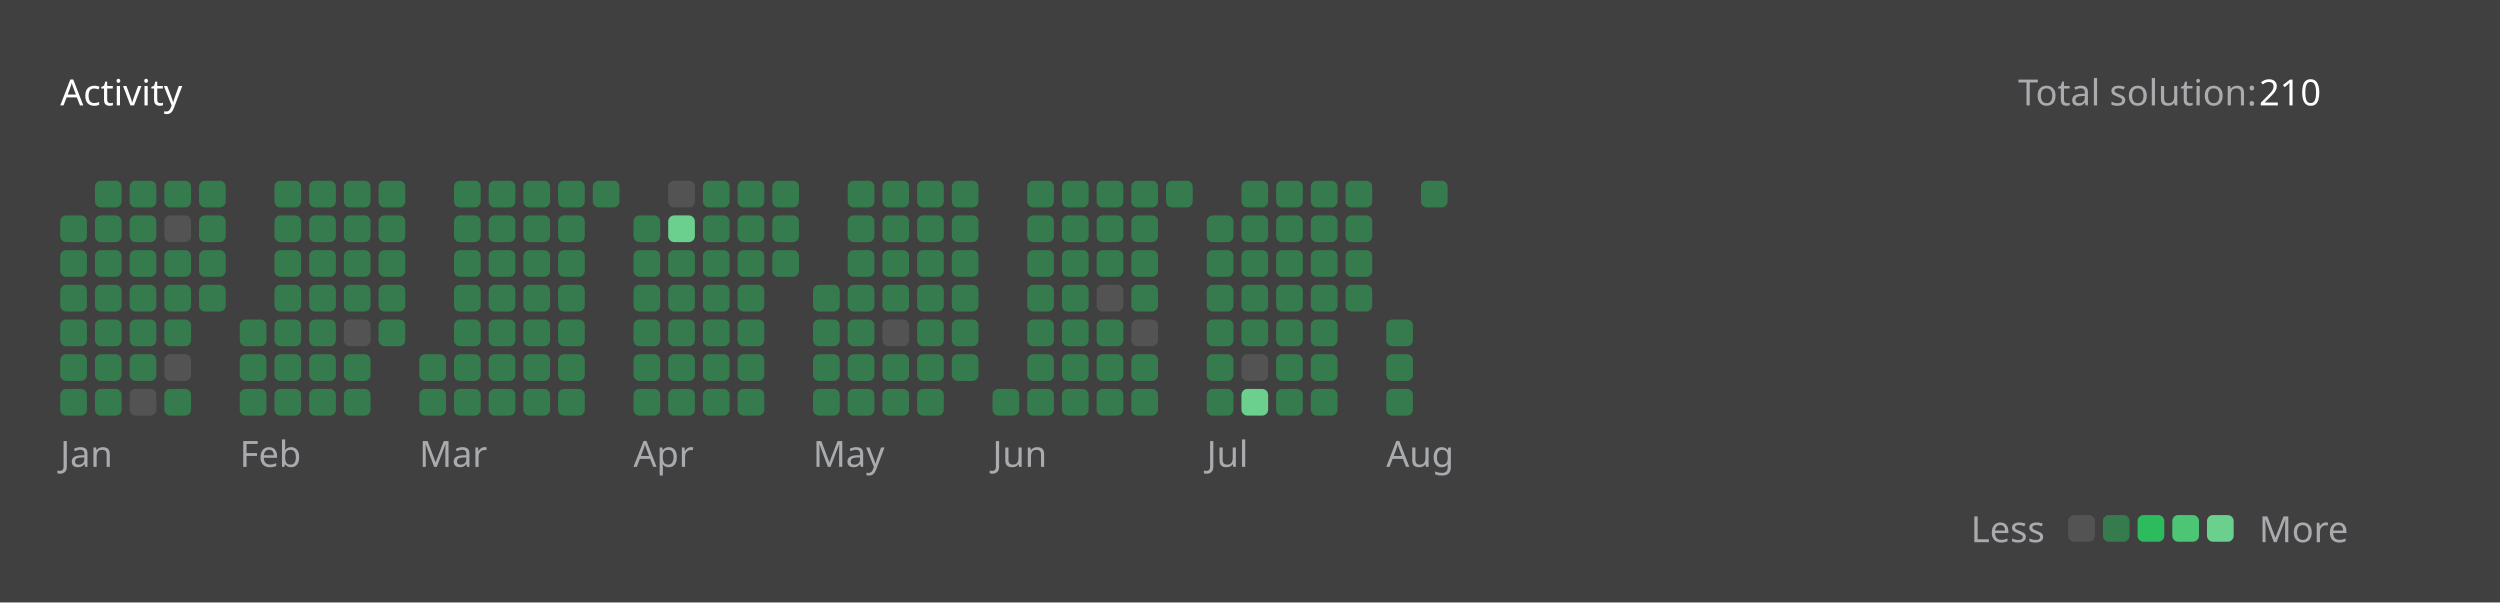
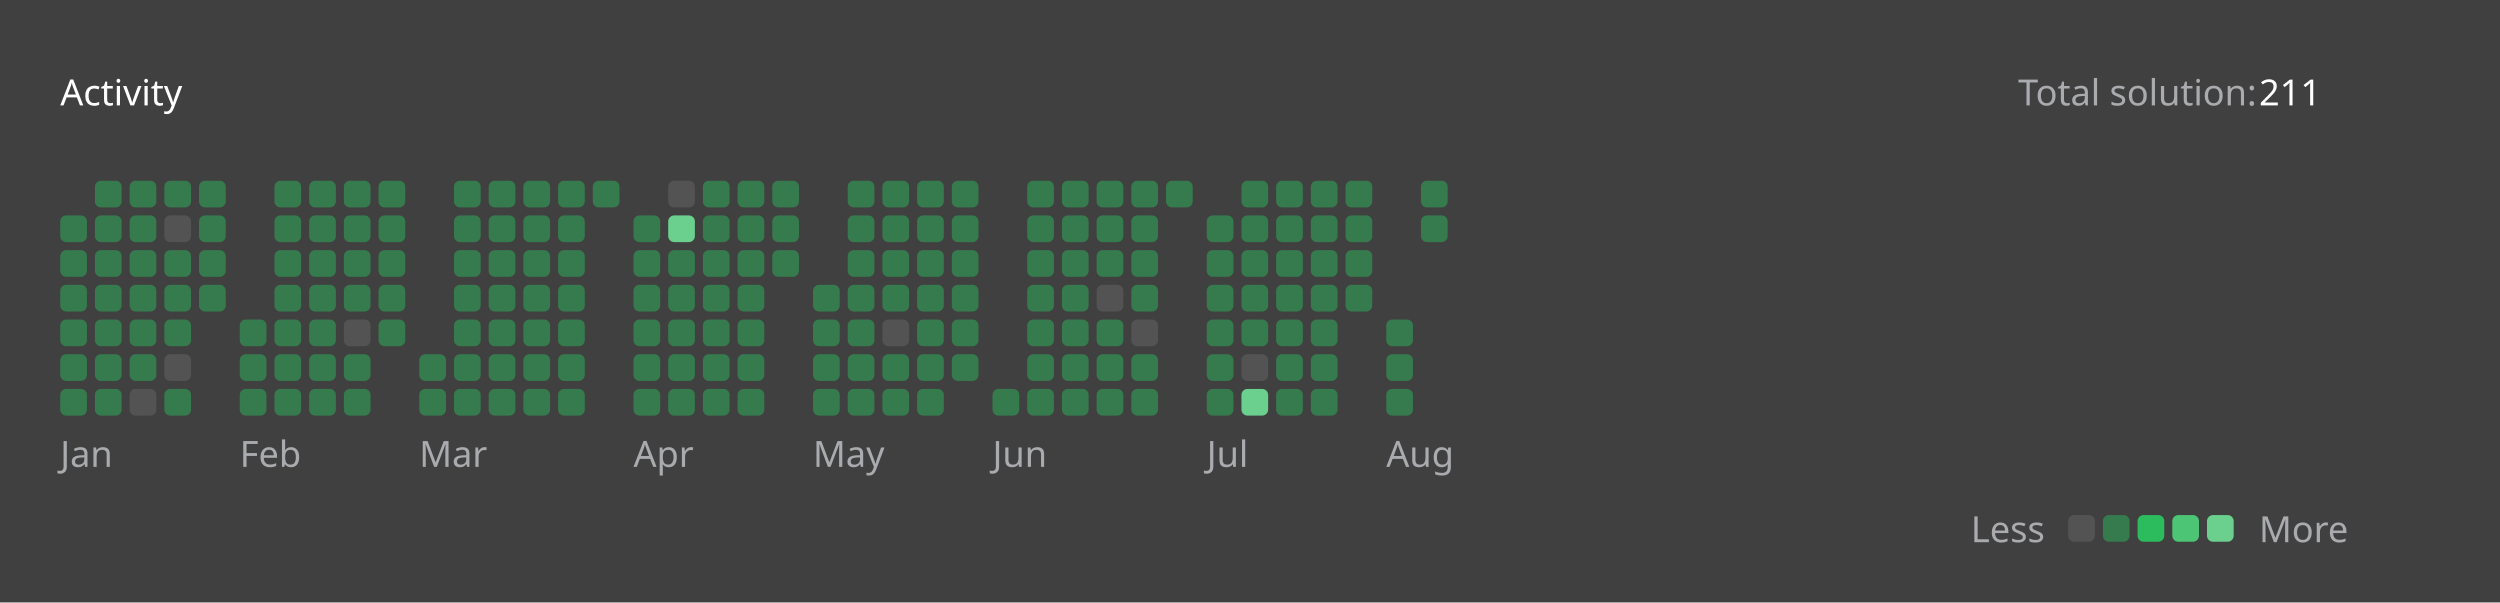
<svg xmlns="http://www.w3.org/2000/svg" version="1.1" height="200" width="830" viewBox="0 0 830 200">
  <style>*{font-family: "Segoe UI", Tahoma, Geneva, Verdana, sans-serif;}</style>
  <style>.title{font-weight: 500;font-size: 1rem;}</style>
  <style>.rotate-90{transform: rotate(-90deg);transform-origin: center;transform-box: fill-box;}</style>
  <style>.state{font-size: .75rem;}</style>
  <style>.light{color: #ffffff;fill: #ffffff;}</style>
  <style>.light-gray{color: #eff2f699;fill: #eff2f699;}</style>
  <style>.dark-gray{color: #ebebf54d;fill: #ebebf54d;}</style>
  <style>.gray{color: #747474;fill: #747474;}</style>
  <style>.orange{color: #ffa116;fill: #ffa116;}</style>
  <style>.background{color: #404040;fill: #404040;}</style>
  <style>.level-1-block{fill: #ffffff1a;}</style>
  <style>.level-2-block{fill: #2cb55d80;}</style>
  <style>.level-3-block{fill: #2cbb5dff;}</style>
  <style>.level-4-block{fill: #4cc575ff;}</style>
  <style>.level-5-block{fill: #6bcf8eff;}</style>
  <rect fill="#404040" x="0" y="0" width="830" height="200" rx="0.5rem" />
  <g text-anchor="start" text-decoration="1" class="title">
    <text x="20" y="35">
      <tspan class="light">Activity</tspan>
      <tspan class="orange" />
    </text>
  </g>
  <g class="state">
    <text x="670" y="35" class="light-gray"> Total solution: </text>
-     <text x="750" y="35" class="light"> 210 </text>
+     <text x="750" y="35" class="light"> 211 </text>
    <text x="678.88" y="180" class="light-gray" text-anchor="end">Less</text>
    <rect x="686.64" y="171" width="8.86" height="8.86" rx="2" ry="2" class="level-1-block" />
    <rect x="698.16" y="171" width="8.86" height="8.86" rx="2" ry="2" class="level-2-block" />
    <rect x="709.68" y="171" width="8.86" height="8.86" rx="2" ry="2" class="level-3-block" />
    <rect x="721.2" y="171" width="8.86" height="8.86" rx="2" ry="2" class="level-4-block" />
    <rect x="732.72" y="171" width="8.86" height="8.86" rx="2" ry="2" class="level-5-block" />
    <text x="750" y="180" class="light-gray">More</text>
  </g>
  <g x="20" y="60">
    <g x="20" y="60">
      <g x="20.0" y="60">
        <rect x="20.0" y="71.52" width="8.86" height="8.86" rx="2" ry="2" class="level-2-block" />
        <rect x="20.0" y="83.04" width="8.86" height="8.86" rx="2" ry="2" class="level-2-block" />
        <rect x="20.0" y="94.56" width="8.86" height="8.86" rx="2" ry="2" class="level-2-block" />
        <rect x="20.0" y="106.08" width="8.86" height="8.86" rx="2" ry="2" class="level-2-block" />
        <rect x="20.0" y="117.6" width="8.86" height="8.86" rx="2" ry="2" class="level-2-block" />
        <rect x="20.0" y="129.12" width="8.86" height="8.86" rx="2" ry="2" class="level-2-block" />
      </g>
      <g x="31.52" y="60">
        <rect x="31.52" y="60.0" width="8.86" height="8.86" rx="2" ry="2" class="level-2-block" />
        <rect x="31.52" y="71.52" width="8.86" height="8.86" rx="2" ry="2" class="level-2-block" />
        <rect x="31.52" y="83.04" width="8.86" height="8.86" rx="2" ry="2" class="level-2-block" />
        <rect x="31.52" y="94.56" width="8.86" height="8.86" rx="2" ry="2" class="level-2-block" />
        <rect x="31.52" y="106.08" width="8.86" height="8.86" rx="2" ry="2" class="level-2-block" />
        <rect x="31.52" y="117.6" width="8.86" height="8.86" rx="2" ry="2" class="level-2-block" />
        <rect x="31.52" y="129.12" width="8.86" height="8.86" rx="2" ry="2" class="level-2-block" />
      </g>
      <g x="43.04" y="60">
        <rect x="43.04" y="60.0" width="8.86" height="8.86" rx="2" ry="2" class="level-2-block" />
        <rect x="43.04" y="71.52" width="8.86" height="8.86" rx="2" ry="2" class="level-2-block" />
        <rect x="43.04" y="83.04" width="8.86" height="8.86" rx="2" ry="2" class="level-2-block" />
        <rect x="43.04" y="94.56" width="8.86" height="8.86" rx="2" ry="2" class="level-2-block" />
        <rect x="43.04" y="106.08" width="8.86" height="8.86" rx="2" ry="2" class="level-2-block" />
        <rect x="43.04" y="117.6" width="8.86" height="8.86" rx="2" ry="2" class="level-2-block" />
        <rect x="43.04" y="129.12" width="8.86" height="8.86" rx="2" ry="2" class="level-1-block" />
      </g>
      <g x="54.56" y="60">
        <rect x="54.56" y="60.0" width="8.86" height="8.86" rx="2" ry="2" class="level-2-block" />
        <rect x="54.56" y="71.52" width="8.86" height="8.86" rx="2" ry="2" class="level-1-block" />
        <rect x="54.56" y="83.04" width="8.86" height="8.86" rx="2" ry="2" class="level-2-block" />
        <rect x="54.56" y="94.56" width="8.86" height="8.86" rx="2" ry="2" class="level-2-block" />
        <rect x="54.56" y="106.08" width="8.86" height="8.86" rx="2" ry="2" class="level-2-block" />
        <rect x="54.56" y="117.6" width="8.86" height="8.86" rx="2" ry="2" class="level-1-block" />
        <rect x="54.56" y="129.12" width="8.86" height="8.86" rx="2" ry="2" class="level-2-block" />
      </g>
      <g x="66.08" y="60">
        <rect x="66.08" y="60.0" width="8.86" height="8.86" rx="2" ry="2" class="level-2-block" />
        <rect x="66.08" y="71.52" width="8.86" height="8.86" rx="2" ry="2" class="level-2-block" />
        <rect x="66.08" y="83.04" width="8.86" height="8.86" rx="2" ry="2" class="level-2-block" />
        <rect x="66.08" y="94.56" width="8.86" height="8.86" rx="2" ry="2" class="level-2-block" />
      </g>
      <text x="20.0" y="155" class="light-gray state">Jan</text>
    </g>
  </g>
  <g x="79.6" y="60">
    <g x="79.6" y="60">
      <g x="79.6" y="60">
        <rect x="79.6" y="106.08" width="8.86" height="8.86" rx="2" ry="2" class="level-2-block" />
        <rect x="79.6" y="117.6" width="8.86" height="8.86" rx="2" ry="2" class="level-2-block" />
        <rect x="79.6" y="129.12" width="8.86" height="8.86" rx="2" ry="2" class="level-2-block" />
      </g>
      <g x="91.12" y="60">
        <rect x="91.12" y="60.0" width="8.86" height="8.86" rx="2" ry="2" class="level-2-block" />
        <rect x="91.12" y="71.52" width="8.86" height="8.86" rx="2" ry="2" class="level-2-block" />
        <rect x="91.12" y="83.04" width="8.86" height="8.86" rx="2" ry="2" class="level-2-block" />
        <rect x="91.12" y="94.56" width="8.86" height="8.86" rx="2" ry="2" class="level-2-block" />
        <rect x="91.12" y="106.08" width="8.86" height="8.86" rx="2" ry="2" class="level-2-block" />
        <rect x="91.12" y="117.6" width="8.86" height="8.86" rx="2" ry="2" class="level-2-block" />
        <rect x="91.12" y="129.12" width="8.86" height="8.86" rx="2" ry="2" class="level-2-block" />
      </g>
      <g x="102.64" y="60">
        <rect x="102.64" y="60.0" width="8.86" height="8.86" rx="2" ry="2" class="level-2-block" />
        <rect x="102.64" y="71.52" width="8.86" height="8.86" rx="2" ry="2" class="level-2-block" />
        <rect x="102.64" y="83.04" width="8.86" height="8.86" rx="2" ry="2" class="level-2-block" />
        <rect x="102.64" y="94.56" width="8.86" height="8.86" rx="2" ry="2" class="level-2-block" />
        <rect x="102.64" y="106.08" width="8.86" height="8.86" rx="2" ry="2" class="level-2-block" />
        <rect x="102.64" y="117.6" width="8.86" height="8.86" rx="2" ry="2" class="level-2-block" />
        <rect x="102.64" y="129.12" width="8.86" height="8.86" rx="2" ry="2" class="level-2-block" />
      </g>
      <g x="114.16" y="60">
        <rect x="114.16" y="60.0" width="8.86" height="8.86" rx="2" ry="2" class="level-2-block" />
        <rect x="114.16" y="71.52" width="8.86" height="8.86" rx="2" ry="2" class="level-2-block" />
        <rect x="114.16" y="83.04" width="8.86" height="8.86" rx="2" ry="2" class="level-2-block" />
        <rect x="114.16" y="94.56" width="8.86" height="8.86" rx="2" ry="2" class="level-2-block" />
        <rect x="114.16" y="106.08" width="8.86" height="8.86" rx="2" ry="2" class="level-1-block" />
        <rect x="114.16" y="117.6" width="8.86" height="8.86" rx="2" ry="2" class="level-2-block" />
        <rect x="114.16" y="129.12" width="8.86" height="8.86" rx="2" ry="2" class="level-2-block" />
      </g>
      <g x="125.68" y="60">
        <rect x="125.68" y="60.0" width="8.86" height="8.86" rx="2" ry="2" class="level-2-block" />
        <rect x="125.68" y="71.52" width="8.86" height="8.86" rx="2" ry="2" class="level-2-block" />
        <rect x="125.68" y="83.04" width="8.86" height="8.86" rx="2" ry="2" class="level-2-block" />
        <rect x="125.68" y="94.56" width="8.86" height="8.86" rx="2" ry="2" class="level-2-block" />
        <rect x="125.68" y="106.08" width="8.86" height="8.86" rx="2" ry="2" class="level-2-block" />
      </g>
      <text x="79.6" y="155" class="light-gray state">Feb</text>
    </g>
  </g>
  <g x="139.2" y="60">
    <g x="139.2" y="60">
      <g x="139.2" y="60">
        <rect x="139.2" y="117.6" width="8.86" height="8.86" rx="2" ry="2" class="level-2-block" />
        <rect x="139.2" y="129.12" width="8.86" height="8.86" rx="2" ry="2" class="level-2-block" />
      </g>
      <g x="150.72" y="60">
        <rect x="150.72" y="60.0" width="8.86" height="8.86" rx="2" ry="2" class="level-2-block" />
        <rect x="150.72" y="71.52" width="8.86" height="8.86" rx="2" ry="2" class="level-2-block" />
        <rect x="150.72" y="83.04" width="8.86" height="8.86" rx="2" ry="2" class="level-2-block" />
        <rect x="150.72" y="94.56" width="8.86" height="8.86" rx="2" ry="2" class="level-2-block" />
        <rect x="150.72" y="106.08" width="8.86" height="8.86" rx="2" ry="2" class="level-2-block" />
        <rect x="150.72" y="117.6" width="8.86" height="8.86" rx="2" ry="2" class="level-2-block" />
        <rect x="150.72" y="129.12" width="8.86" height="8.86" rx="2" ry="2" class="level-2-block" />
      </g>
      <g x="162.24" y="60">
        <rect x="162.24" y="60.0" width="8.86" height="8.86" rx="2" ry="2" class="level-2-block" />
        <rect x="162.24" y="71.52" width="8.86" height="8.86" rx="2" ry="2" class="level-2-block" />
        <rect x="162.24" y="83.04" width="8.86" height="8.86" rx="2" ry="2" class="level-2-block" />
        <rect x="162.24" y="94.56" width="8.86" height="8.86" rx="2" ry="2" class="level-2-block" />
        <rect x="162.24" y="106.08" width="8.86" height="8.86" rx="2" ry="2" class="level-2-block" />
        <rect x="162.24" y="117.6" width="8.86" height="8.86" rx="2" ry="2" class="level-2-block" />
        <rect x="162.24" y="129.12" width="8.86" height="8.86" rx="2" ry="2" class="level-2-block" />
      </g>
      <g x="173.76" y="60">
        <rect x="173.76" y="60.0" width="8.86" height="8.86" rx="2" ry="2" class="level-2-block" />
        <rect x="173.76" y="71.52" width="8.86" height="8.86" rx="2" ry="2" class="level-2-block" />
        <rect x="173.76" y="83.04" width="8.86" height="8.86" rx="2" ry="2" class="level-2-block" />
        <rect x="173.76" y="94.56" width="8.86" height="8.86" rx="2" ry="2" class="level-2-block" />
        <rect x="173.76" y="106.08" width="8.86" height="8.86" rx="2" ry="2" class="level-2-block" />
        <rect x="173.76" y="117.6" width="8.86" height="8.86" rx="2" ry="2" class="level-2-block" />
        <rect x="173.76" y="129.12" width="8.86" height="8.86" rx="2" ry="2" class="level-2-block" />
      </g>
      <g x="185.28" y="60">
        <rect x="185.28" y="60.0" width="8.86" height="8.86" rx="2" ry="2" class="level-2-block" />
        <rect x="185.28" y="71.52" width="8.86" height="8.86" rx="2" ry="2" class="level-2-block" />
        <rect x="185.28" y="83.04" width="8.86" height="8.86" rx="2" ry="2" class="level-2-block" />
        <rect x="185.28" y="94.56" width="8.86" height="8.86" rx="2" ry="2" class="level-2-block" />
        <rect x="185.28" y="106.08" width="8.86" height="8.86" rx="2" ry="2" class="level-2-block" />
        <rect x="185.28" y="117.6" width="8.86" height="8.86" rx="2" ry="2" class="level-2-block" />
        <rect x="185.28" y="129.12" width="8.86" height="8.86" rx="2" ry="2" class="level-2-block" />
      </g>
      <g x="196.8" y="60">
        <rect x="196.8" y="60.0" width="8.86" height="8.86" rx="2" ry="2" class="level-2-block" />
      </g>
      <text x="139.2" y="155" class="light-gray state">Mar</text>
    </g>
  </g>
  <g x="210.32" y="60">
    <g x="210.32" y="60">
      <g x="210.32" y="60">
        <rect x="210.32" y="71.52" width="8.86" height="8.86" rx="2" ry="2" class="level-2-block" />
        <rect x="210.32" y="83.04" width="8.86" height="8.86" rx="2" ry="2" class="level-2-block" />
        <rect x="210.32" y="94.56" width="8.86" height="8.86" rx="2" ry="2" class="level-2-block" />
        <rect x="210.32" y="106.08" width="8.86" height="8.86" rx="2" ry="2" class="level-2-block" />
        <rect x="210.32" y="117.6" width="8.86" height="8.86" rx="2" ry="2" class="level-2-block" />
        <rect x="210.32" y="129.12" width="8.86" height="8.86" rx="2" ry="2" class="level-2-block" />
      </g>
      <g x="221.84" y="60">
        <rect x="221.84" y="60.0" width="8.86" height="8.86" rx="2" ry="2" class="level-1-block" />
        <rect x="221.84" y="71.52" width="8.86" height="8.86" rx="2" ry="2" class="level-5-block" />
        <rect x="221.84" y="83.04" width="8.86" height="8.86" rx="2" ry="2" class="level-2-block" />
        <rect x="221.84" y="94.56" width="8.86" height="8.86" rx="2" ry="2" class="level-2-block" />
        <rect x="221.84" y="106.08" width="8.86" height="8.86" rx="2" ry="2" class="level-2-block" />
        <rect x="221.84" y="117.6" width="8.86" height="8.86" rx="2" ry="2" class="level-2-block" />
        <rect x="221.84" y="129.12" width="8.86" height="8.86" rx="2" ry="2" class="level-2-block" />
      </g>
      <g x="233.36" y="60">
        <rect x="233.36" y="60.0" width="8.86" height="8.86" rx="2" ry="2" class="level-2-block" />
        <rect x="233.36" y="71.52" width="8.86" height="8.86" rx="2" ry="2" class="level-2-block" />
        <rect x="233.36" y="83.04" width="8.86" height="8.86" rx="2" ry="2" class="level-2-block" />
        <rect x="233.36" y="94.56" width="8.86" height="8.86" rx="2" ry="2" class="level-2-block" />
        <rect x="233.36" y="106.08" width="8.86" height="8.86" rx="2" ry="2" class="level-2-block" />
        <rect x="233.36" y="117.6" width="8.86" height="8.86" rx="2" ry="2" class="level-2-block" />
        <rect x="233.36" y="129.12" width="8.86" height="8.86" rx="2" ry="2" class="level-2-block" />
      </g>
      <g x="244.88" y="60">
        <rect x="244.88" y="60.0" width="8.86" height="8.86" rx="2" ry="2" class="level-2-block" />
        <rect x="244.88" y="71.52" width="8.86" height="8.86" rx="2" ry="2" class="level-2-block" />
        <rect x="244.88" y="83.04" width="8.86" height="8.86" rx="2" ry="2" class="level-2-block" />
        <rect x="244.88" y="94.56" width="8.86" height="8.86" rx="2" ry="2" class="level-2-block" />
        <rect x="244.88" y="106.08" width="8.86" height="8.86" rx="2" ry="2" class="level-2-block" />
        <rect x="244.88" y="117.6" width="8.86" height="8.86" rx="2" ry="2" class="level-2-block" />
        <rect x="244.88" y="129.12" width="8.86" height="8.86" rx="2" ry="2" class="level-2-block" />
      </g>
      <g x="256.4" y="60">
        <rect x="256.4" y="60.0" width="8.86" height="8.86" rx="2" ry="2" class="level-2-block" />
        <rect x="256.4" y="71.52" width="8.86" height="8.86" rx="2" ry="2" class="level-2-block" />
        <rect x="256.4" y="83.04" width="8.86" height="8.86" rx="2" ry="2" class="level-2-block" />
      </g>
      <text x="210.32" y="155" class="light-gray state">Apr</text>
    </g>
  </g>
  <g x="269.92" y="60">
    <g x="269.92" y="60">
      <g x="269.92" y="60">
        <rect x="269.92" y="94.56" width="8.86" height="8.86" rx="2" ry="2" class="level-2-block" />
        <rect x="269.92" y="106.08" width="8.86" height="8.86" rx="2" ry="2" class="level-2-block" />
        <rect x="269.92" y="117.6" width="8.86" height="8.86" rx="2" ry="2" class="level-2-block" />
        <rect x="269.92" y="129.12" width="8.86" height="8.86" rx="2" ry="2" class="level-2-block" />
      </g>
      <g x="281.44" y="60">
        <rect x="281.44" y="60.0" width="8.86" height="8.86" rx="2" ry="2" class="level-2-block" />
        <rect x="281.44" y="71.52" width="8.86" height="8.86" rx="2" ry="2" class="level-2-block" />
        <rect x="281.44" y="83.04" width="8.86" height="8.86" rx="2" ry="2" class="level-2-block" />
        <rect x="281.44" y="94.56" width="8.86" height="8.86" rx="2" ry="2" class="level-2-block" />
        <rect x="281.44" y="106.08" width="8.86" height="8.86" rx="2" ry="2" class="level-2-block" />
        <rect x="281.44" y="117.6" width="8.86" height="8.86" rx="2" ry="2" class="level-2-block" />
        <rect x="281.44" y="129.12" width="8.86" height="8.86" rx="2" ry="2" class="level-2-block" />
      </g>
      <g x="292.96" y="60">
        <rect x="292.96" y="60.0" width="8.86" height="8.86" rx="2" ry="2" class="level-2-block" />
        <rect x="292.96" y="71.52" width="8.86" height="8.86" rx="2" ry="2" class="level-2-block" />
        <rect x="292.96" y="83.04" width="8.86" height="8.86" rx="2" ry="2" class="level-2-block" />
        <rect x="292.96" y="94.56" width="8.86" height="8.86" rx="2" ry="2" class="level-2-block" />
        <rect x="292.96" y="106.08" width="8.86" height="8.86" rx="2" ry="2" class="level-1-block" />
        <rect x="292.96" y="117.6" width="8.86" height="8.86" rx="2" ry="2" class="level-2-block" />
        <rect x="292.96" y="129.12" width="8.86" height="8.86" rx="2" ry="2" class="level-2-block" />
      </g>
      <g x="304.48" y="60">
        <rect x="304.48" y="60.0" width="8.86" height="8.86" rx="2" ry="2" class="level-2-block" />
        <rect x="304.48" y="71.52" width="8.86" height="8.86" rx="2" ry="2" class="level-2-block" />
        <rect x="304.48" y="83.04" width="8.86" height="8.86" rx="2" ry="2" class="level-2-block" />
        <rect x="304.48" y="94.56" width="8.86" height="8.86" rx="2" ry="2" class="level-2-block" />
        <rect x="304.48" y="106.08" width="8.86" height="8.86" rx="2" ry="2" class="level-2-block" />
        <rect x="304.48" y="117.6" width="8.86" height="8.86" rx="2" ry="2" class="level-2-block" />
        <rect x="304.48" y="129.12" width="8.86" height="8.86" rx="2" ry="2" class="level-2-block" />
      </g>
      <g x="316" y="60">
        <rect x="316" y="60.0" width="8.86" height="8.86" rx="2" ry="2" class="level-2-block" />
        <rect x="316" y="71.52" width="8.86" height="8.86" rx="2" ry="2" class="level-2-block" />
        <rect x="316" y="83.04" width="8.86" height="8.86" rx="2" ry="2" class="level-2-block" />
        <rect x="316" y="94.56" width="8.86" height="8.86" rx="2" ry="2" class="level-2-block" />
        <rect x="316" y="106.08" width="8.86" height="8.86" rx="2" ry="2" class="level-2-block" />
        <rect x="316" y="117.6" width="8.86" height="8.86" rx="2" ry="2" class="level-2-block" />
      </g>
      <text x="269.92" y="155" class="light-gray state">May</text>
    </g>
  </g>
  <g x="329.52" y="60">
    <g x="329.52" y="60">
      <g x="329.52" y="60">
        <rect x="329.52" y="129.12" width="8.86" height="8.86" rx="2" ry="2" class="level-2-block" />
      </g>
      <g x="341.04" y="60">
        <rect x="341.04" y="60.0" width="8.86" height="8.86" rx="2" ry="2" class="level-2-block" />
        <rect x="341.04" y="71.52" width="8.86" height="8.86" rx="2" ry="2" class="level-2-block" />
        <rect x="341.04" y="83.04" width="8.86" height="8.86" rx="2" ry="2" class="level-2-block" />
        <rect x="341.04" y="94.56" width="8.86" height="8.86" rx="2" ry="2" class="level-2-block" />
        <rect x="341.04" y="106.08" width="8.86" height="8.86" rx="2" ry="2" class="level-2-block" />
        <rect x="341.04" y="117.6" width="8.86" height="8.86" rx="2" ry="2" class="level-2-block" />
        <rect x="341.04" y="129.12" width="8.86" height="8.86" rx="2" ry="2" class="level-2-block" />
      </g>
      <g x="352.56" y="60">
        <rect x="352.56" y="60.0" width="8.86" height="8.86" rx="2" ry="2" class="level-2-block" />
        <rect x="352.56" y="71.52" width="8.86" height="8.86" rx="2" ry="2" class="level-2-block" />
        <rect x="352.56" y="83.04" width="8.86" height="8.86" rx="2" ry="2" class="level-2-block" />
        <rect x="352.56" y="94.56" width="8.86" height="8.86" rx="2" ry="2" class="level-2-block" />
        <rect x="352.56" y="106.08" width="8.86" height="8.86" rx="2" ry="2" class="level-2-block" />
        <rect x="352.56" y="117.6" width="8.86" height="8.86" rx="2" ry="2" class="level-2-block" />
        <rect x="352.56" y="129.12" width="8.86" height="8.86" rx="2" ry="2" class="level-2-block" />
      </g>
      <g x="364.08" y="60">
        <rect x="364.08" y="60.0" width="8.86" height="8.86" rx="2" ry="2" class="level-2-block" />
        <rect x="364.08" y="71.52" width="8.86" height="8.86" rx="2" ry="2" class="level-2-block" />
        <rect x="364.08" y="83.04" width="8.86" height="8.86" rx="2" ry="2" class="level-2-block" />
        <rect x="364.08" y="94.56" width="8.86" height="8.86" rx="2" ry="2" class="level-1-block" />
        <rect x="364.08" y="106.08" width="8.86" height="8.86" rx="2" ry="2" class="level-2-block" />
        <rect x="364.08" y="117.6" width="8.86" height="8.86" rx="2" ry="2" class="level-2-block" />
        <rect x="364.08" y="129.12" width="8.86" height="8.86" rx="2" ry="2" class="level-2-block" />
      </g>
      <g x="375.6" y="60">
        <rect x="375.6" y="60.0" width="8.86" height="8.86" rx="2" ry="2" class="level-2-block" />
        <rect x="375.6" y="71.52" width="8.86" height="8.86" rx="2" ry="2" class="level-2-block" />
        <rect x="375.6" y="83.04" width="8.86" height="8.86" rx="2" ry="2" class="level-2-block" />
        <rect x="375.6" y="94.56" width="8.86" height="8.86" rx="2" ry="2" class="level-2-block" />
        <rect x="375.6" y="106.08" width="8.86" height="8.86" rx="2" ry="2" class="level-1-block" />
        <rect x="375.6" y="117.6" width="8.86" height="8.86" rx="2" ry="2" class="level-2-block" />
        <rect x="375.6" y="129.12" width="8.86" height="8.86" rx="2" ry="2" class="level-2-block" />
      </g>
      <g x="387.12" y="60">
        <rect x="387.12" y="60.0" width="8.86" height="8.86" rx="2" ry="2" class="level-2-block" />
      </g>
      <text x="329.52" y="155" class="light-gray state">Jun</text>
    </g>
  </g>
  <g x="400.64" y="60">
    <g x="400.64" y="60">
      <g x="400.64" y="60">
        <rect x="400.64" y="71.52" width="8.86" height="8.86" rx="2" ry="2" class="level-2-block" />
        <rect x="400.64" y="83.04" width="8.86" height="8.86" rx="2" ry="2" class="level-2-block" />
        <rect x="400.64" y="94.56" width="8.86" height="8.86" rx="2" ry="2" class="level-2-block" />
        <rect x="400.64" y="106.08" width="8.86" height="8.86" rx="2" ry="2" class="level-2-block" />
        <rect x="400.64" y="117.6" width="8.86" height="8.86" rx="2" ry="2" class="level-2-block" />
        <rect x="400.64" y="129.12" width="8.86" height="8.86" rx="2" ry="2" class="level-2-block" />
      </g>
      <g x="412.16" y="60">
        <rect x="412.16" y="60.0" width="8.86" height="8.86" rx="2" ry="2" class="level-2-block" />
        <rect x="412.16" y="71.52" width="8.86" height="8.86" rx="2" ry="2" class="level-2-block" />
        <rect x="412.16" y="83.04" width="8.86" height="8.86" rx="2" ry="2" class="level-2-block" />
        <rect x="412.16" y="94.56" width="8.86" height="8.86" rx="2" ry="2" class="level-2-block" />
        <rect x="412.16" y="106.08" width="8.86" height="8.86" rx="2" ry="2" class="level-2-block" />
        <rect x="412.16" y="117.6" width="8.86" height="8.86" rx="2" ry="2" class="level-1-block" />
        <rect x="412.16" y="129.12" width="8.86" height="8.86" rx="2" ry="2" class="level-5-block" />
      </g>
      <g x="423.68" y="60">
        <rect x="423.68" y="60.0" width="8.86" height="8.86" rx="2" ry="2" class="level-2-block" />
        <rect x="423.68" y="71.52" width="8.86" height="8.86" rx="2" ry="2" class="level-2-block" />
        <rect x="423.68" y="83.04" width="8.86" height="8.86" rx="2" ry="2" class="level-2-block" />
        <rect x="423.68" y="94.56" width="8.86" height="8.86" rx="2" ry="2" class="level-2-block" />
        <rect x="423.68" y="106.08" width="8.86" height="8.86" rx="2" ry="2" class="level-2-block" />
        <rect x="423.68" y="117.6" width="8.86" height="8.86" rx="2" ry="2" class="level-2-block" />
        <rect x="423.68" y="129.12" width="8.86" height="8.86" rx="2" ry="2" class="level-2-block" />
      </g>
      <g x="435.2" y="60">
        <rect x="435.2" y="60.0" width="8.86" height="8.86" rx="2" ry="2" class="level-2-block" />
        <rect x="435.2" y="71.52" width="8.86" height="8.86" rx="2" ry="2" class="level-2-block" />
        <rect x="435.2" y="83.04" width="8.86" height="8.86" rx="2" ry="2" class="level-2-block" />
        <rect x="435.2" y="94.56" width="8.86" height="8.86" rx="2" ry="2" class="level-2-block" />
        <rect x="435.2" y="106.08" width="8.86" height="8.86" rx="2" ry="2" class="level-2-block" />
        <rect x="435.2" y="117.6" width="8.86" height="8.86" rx="2" ry="2" class="level-2-block" />
        <rect x="435.2" y="129.12" width="8.86" height="8.86" rx="2" ry="2" class="level-2-block" />
      </g>
      <g x="446.72" y="60">
        <rect x="446.72" y="60.0" width="8.86" height="8.86" rx="2" ry="2" class="level-2-block" />
        <rect x="446.72" y="71.52" width="8.86" height="8.86" rx="2" ry="2" class="level-2-block" />
        <rect x="446.72" y="83.04" width="8.86" height="8.86" rx="2" ry="2" class="level-2-block" />
        <rect x="446.72" y="94.56" width="8.86" height="8.86" rx="2" ry="2" class="level-2-block" />
      </g>
      <text x="400.64" y="155" class="light-gray state">Jul</text>
    </g>
  </g>
  <g x="460.24" y="60">
    <g x="460.24" y="60">
      <g x="460.24" y="60">
        <rect x="460.24" y="106.08" width="8.86" height="8.86" rx="2" ry="2" class="level-2-block" />
        <rect x="460.24" y="117.6" width="8.86" height="8.86" rx="2" ry="2" class="level-2-block" />
        <rect x="460.24" y="129.12" width="8.86" height="8.86" rx="2" ry="2" class="level-2-block" />
      </g>
      <g x="471.76" y="60">
        <rect x="471.76" y="60.0" width="8.86" height="8.86" rx="2" ry="2" class="level-2-block" />
+         <rect x="471.76" y="71.52" width="8.86" height="8.86" rx="2" ry="2" class="level-2-block" />
      </g>
      <text x="460.24" y="155" class="light-gray state">Aug</text>
    </g>
  </g>
</svg>
